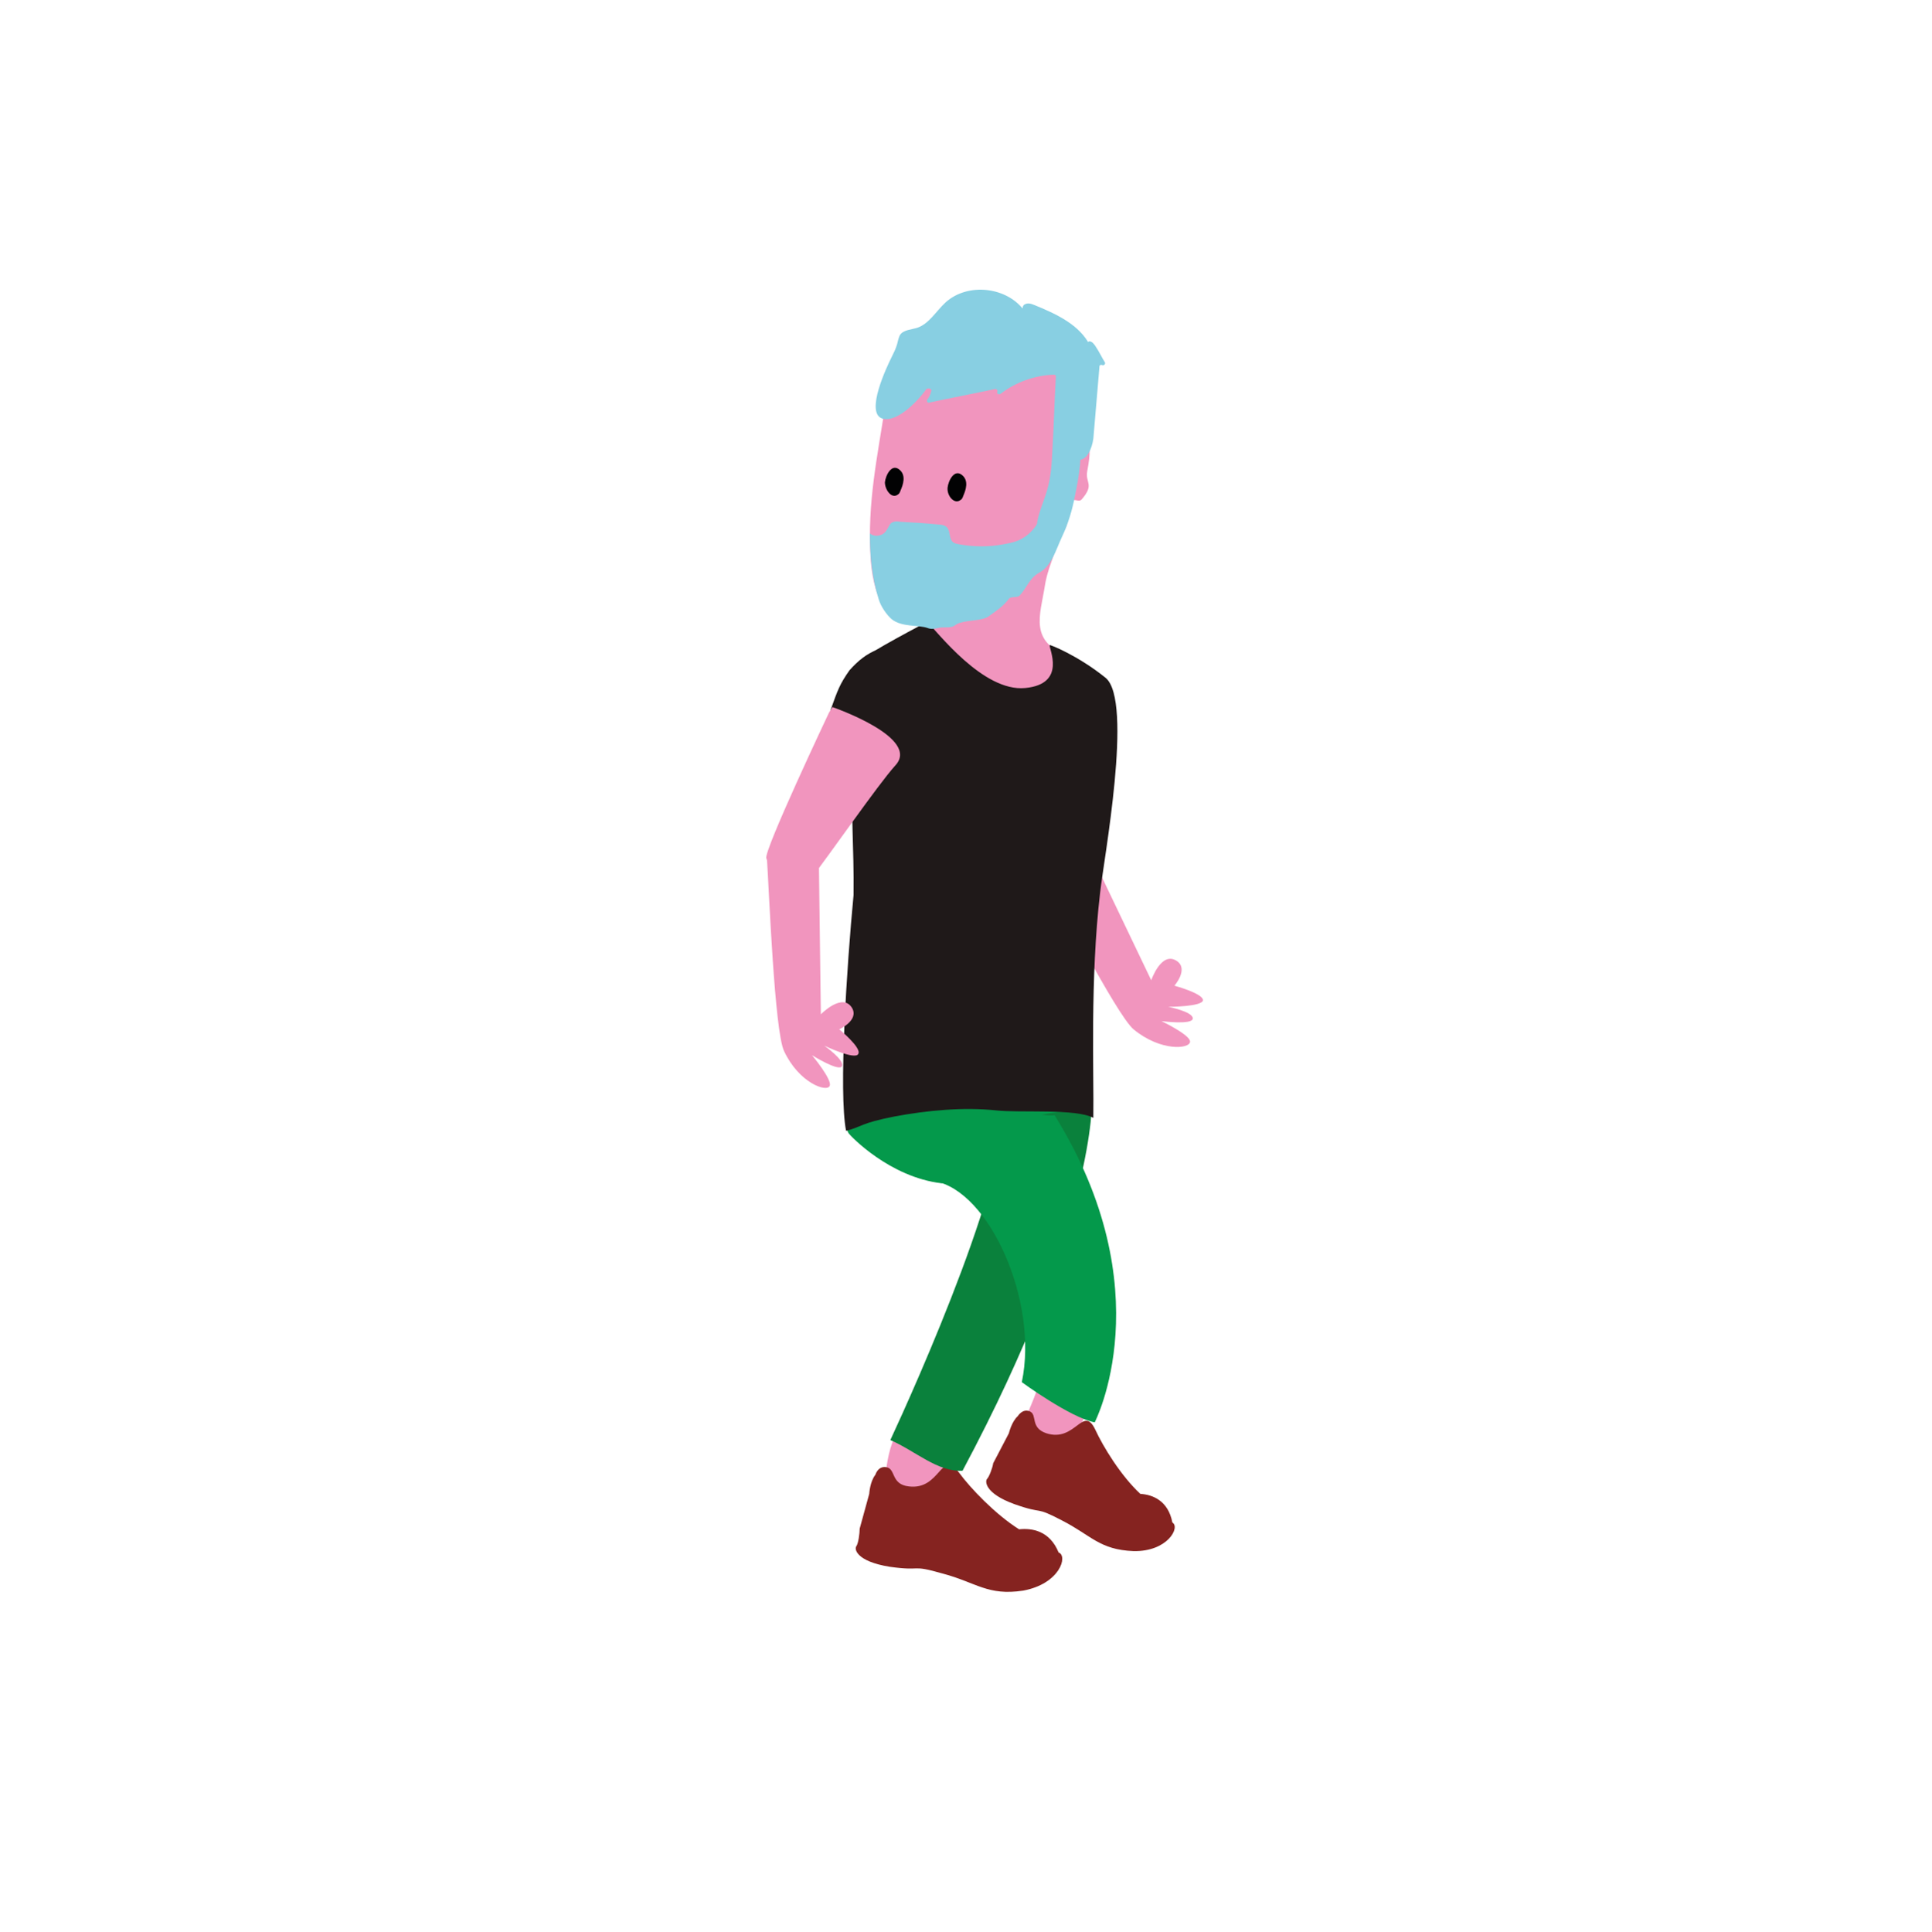
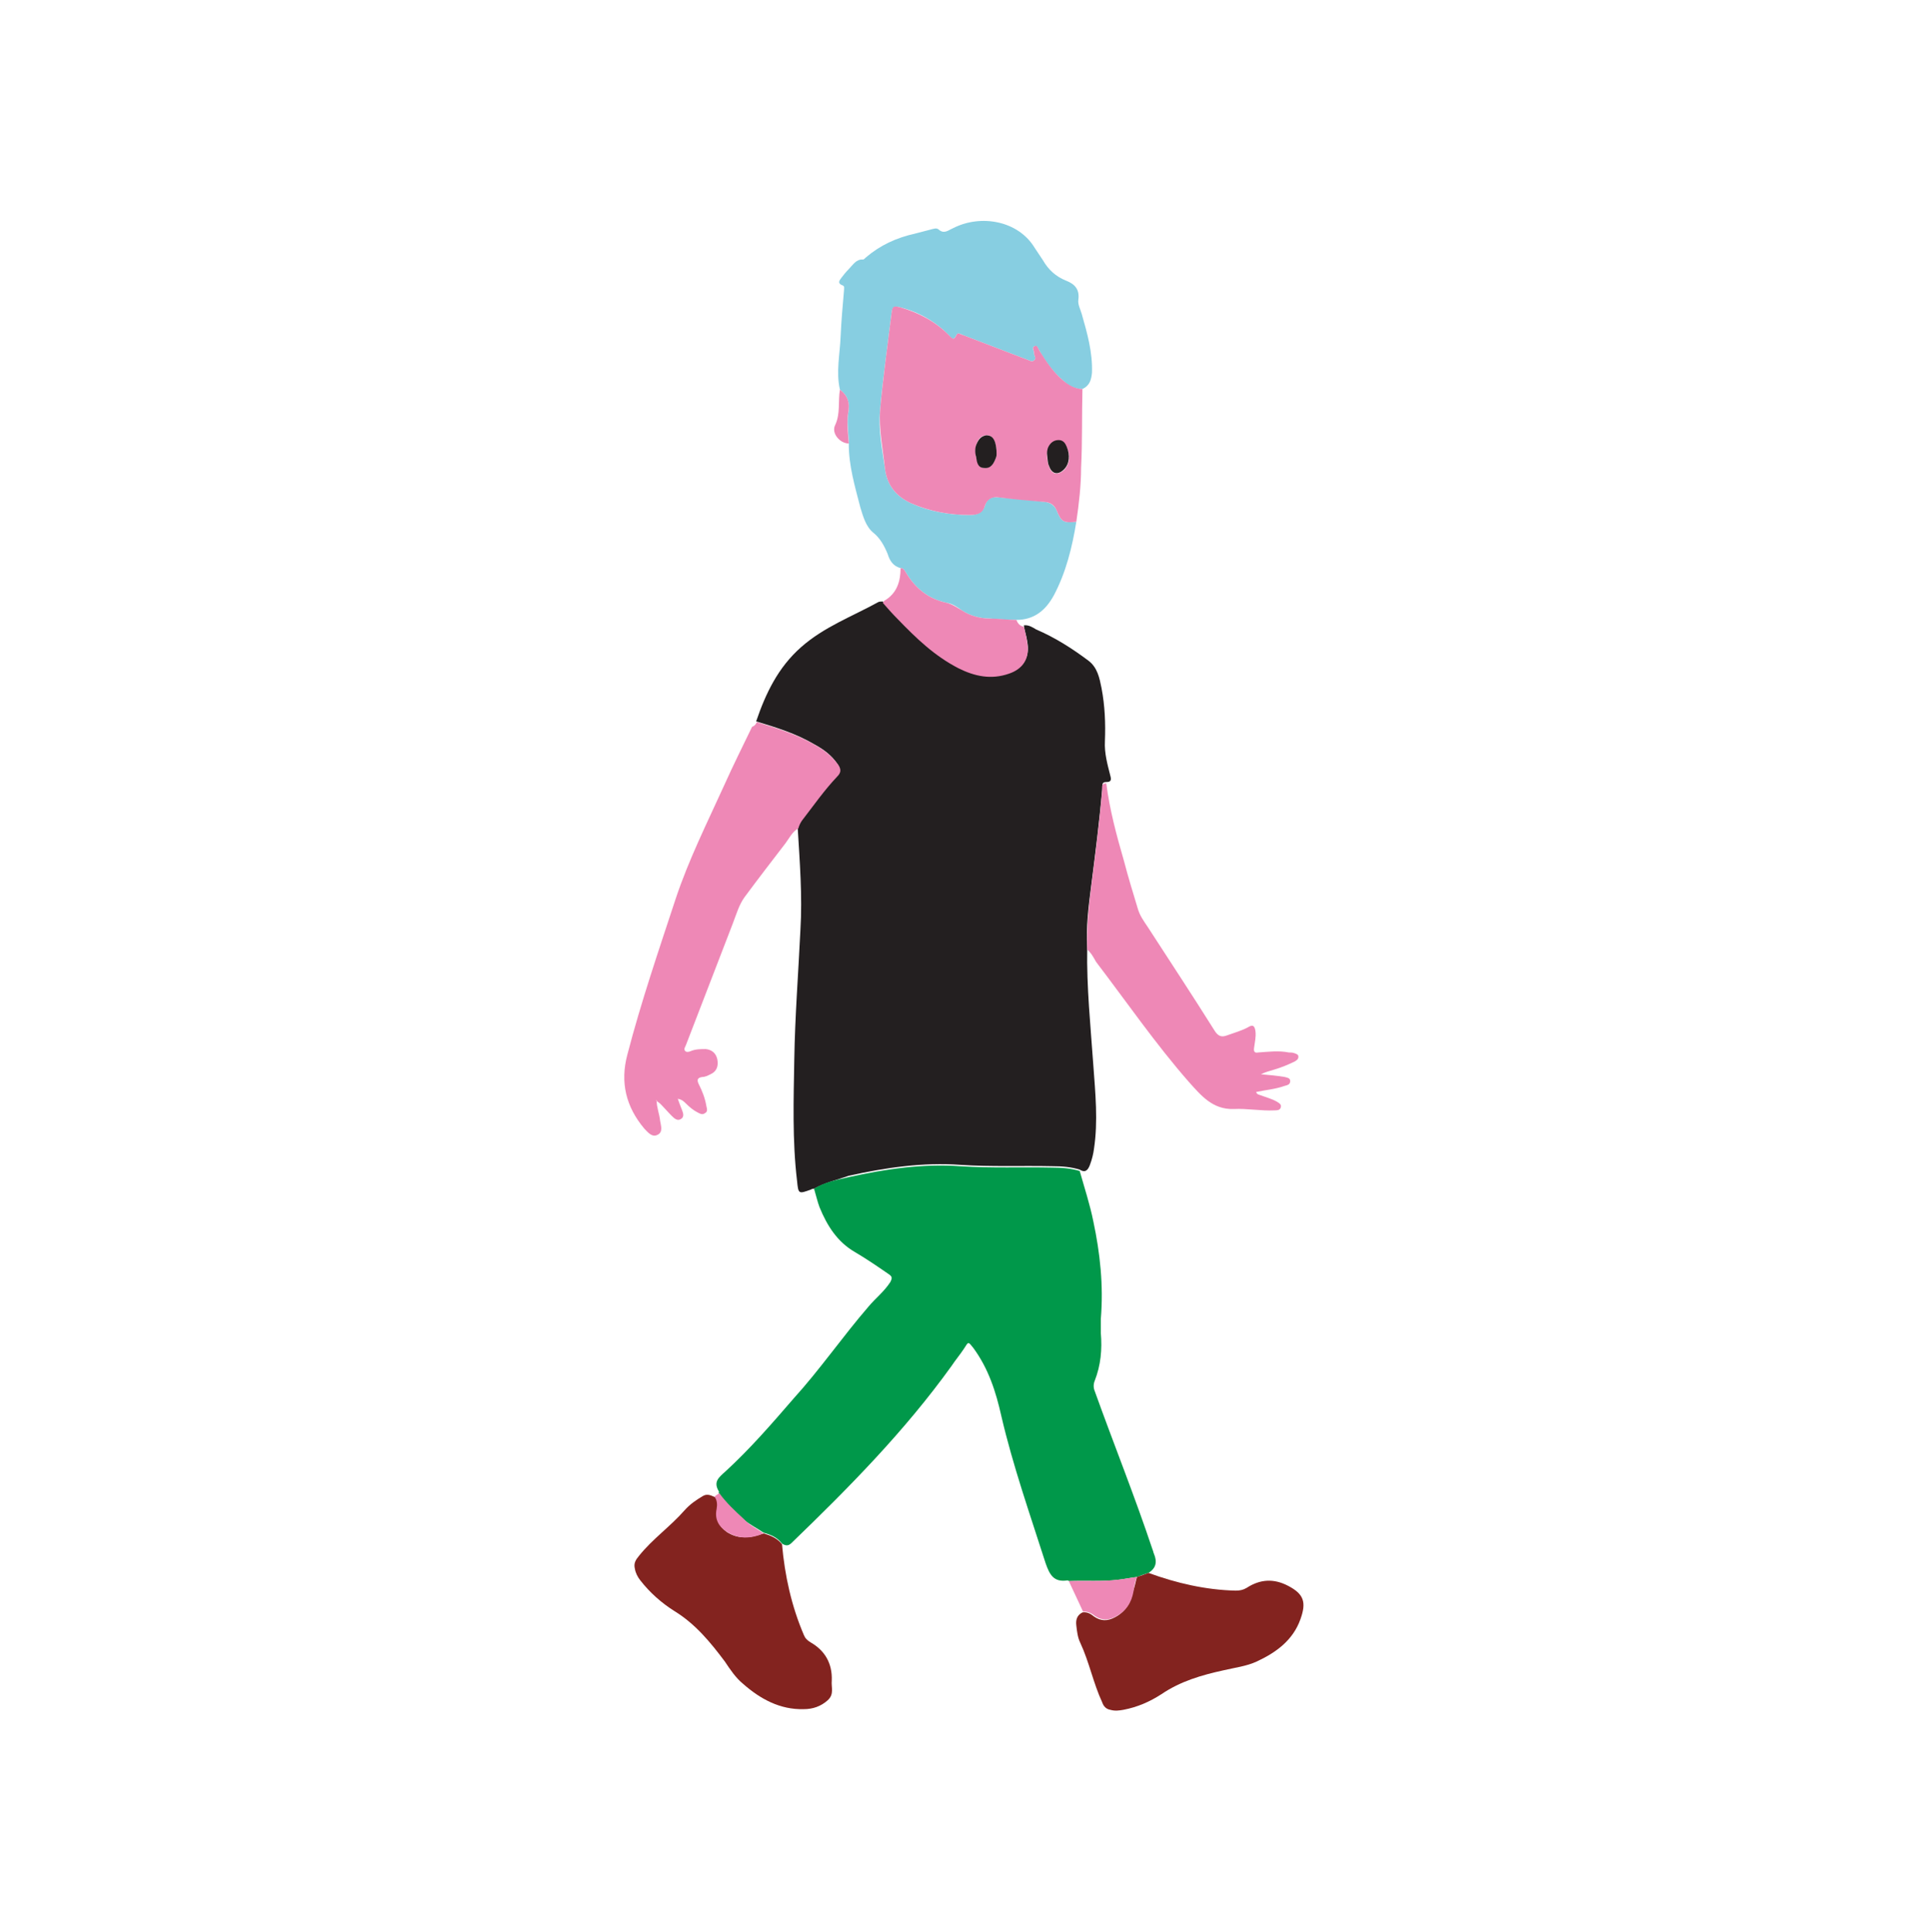
<svg xmlns="http://www.w3.org/2000/svg" version="1.1" id="Capa_1" x="0px" y="0px" viewBox="0 0 283.5 283.5" style="enable-background:new 0 0 283.5 283.5;" xml:space="preserve">
  <style type="text/css">
- 	.st0{fill:#F195BE;}
- 	.st1{fill:#852320;}
- 	.st2{fill:#0A813C;}
- 	.st3{fill:#1F1919;}
- 	.st4{fill:#04994B;}
- 	.st5{fill:#88CFE2;}
- 	.st6{fill:#020203;}
+ 	.st0{fill:#231F20;}
+ 	.st1{fill:#00984A;}
+ 	.st2{fill:#87CEE1;}
+ 	.st3{fill:#EE88B6;}
+ 	.st4{fill:#83231F;}
</style>
  <g>
-     <path class="st0" d="M141.1,212.3c-1.4-1-2.9-1.1-5.2-1.2c-1,0-2.2-0.1-3.5,0.4c-0.3,0.1-0.8-0.4-1.2-0.2c-0.7,1.4-1.3,4.7-1.2,6.3   c0.3,3.3,8.6,0.6,9.7-0.6c0.9-0.9-0.9-0.2-0.1-1.8C139.2,215.5,140.5,213.3,141.1,212.3z" />
-     <path class="st1" d="M155.4,227.9c-1.3-3.2-3.9-3.6-5.8-3.4c-3.5-2.2-7.2-6.1-8.8-8.3c-2.7-3.6-2.7,2.6-7.4,2   c-2.6-0.3-1.9-2.5-3.2-2.8s-1.7,1.1-1.7,1.1c-0.8,1-0.9,2.8-0.9,2.8l-1.4,5.1c0,0.7-0.2,2.2-0.5,2.6c-0.3,0.4,0,2.2,4.9,3   c5,0.7,2.9-0.4,7.8,1c4.9,1.3,6.6,3.3,11.8,2.5C155.6,232.5,156.8,228.4,155.4,227.9z M127.1,224.8c0.1,0.2,0.2,0.3,0.4,0.5   C127.3,225.1,127.2,224.9,127.1,224.8z" />
+     <path class="st0" d="M119.5,174.5c-0.1,0-0.3,0-0.4,0.1c-1.9,0.7-1.9,0.7-2.1-1.3c-0.7-5.9-0.5-11.9-0.4-17.8   c0.1-6.3,0.6-12.7,0.9-19c0.3-5-0.1-10-0.4-15c0.1-0.4,0.3-0.7,0.5-1.1c1.7-2.2,3.3-4.4,5.2-6.5c0.6-0.7,0.6-1.1,0.1-1.8   c-0.8-1.2-2-2.1-3.3-2.8c-2.7-1.6-5.6-2.5-8.6-3.4c1.4-4.1,3.2-7.9,6.6-10.9c3.4-3,7.5-4.5,11.3-6.6c0.2-0.1,0.4-0.1,0.7-0.1   c0.7,0.8,1.4,1.6,2.2,2.4c2.7,2.8,5.4,5.4,8.9,7.2c2.3,1.2,4.8,1.7,7.4,0.8c2.2-0.7,3.1-2.3,2.7-4.5c-0.1-0.8-0.4-1.6-0.5-2.4   c0.7-0.1,1.3,0.3,1.8,0.6c2.8,1.2,5.3,2.8,7.7,4.6c1.3,1,1.6,2.5,1.9,4c0.5,2.6,0.6,5.2,0.5,7.8c-0.1,1.8,0.4,3.5,0.8,5.1   c0.2,0.7,0,0.9-0.6,0.9c-0.8,0-0.5,0.6-0.6,1c-0.4,4.7-1,9.4-1.6,14.1c-0.4,3.1-0.8,6.2-0.6,9.3c-0.1,5.7,0.5,11.5,0.9,17.2   c0.3,4.1,0.7,8.2,0.1,12.2c-0.1,0.8-0.3,1.6-0.6,2.4c-0.3,0.8-0.7,1.2-1.5,0.7c-1.3-0.4-2.6-0.5-4-0.5c-4.5-0.1-9,0.1-13.5-0.2   c-5.5-0.4-11,0.4-16.4,1.6C122.9,173.2,121.1,173.6,119.5,174.5z" />
+     <path class="st1" d="M119.5,174.5c1.6-1,3.4-1.3,5.1-1.7c5.4-1.2,10.9-2,16.4-1.6c4.5,0.3,9,0.1,13.5,0.2c1.3,0,2.7,0.1,4,0.5   c0.7,2.5,1.5,4.9,2,7.4c1,4.7,1.5,9.4,1.1,14.3c0,0.7,0,1.4,0,2.1c0.2,2.4,0,4.7-0.9,7c-0.2,0.5-0.2,1,0,1.5   c2.8,7.8,5.9,15.5,8.5,23.3c0.1,0.2,0.1,0.4,0.2,0.6c0.5,1.2,0.3,2.1-0.8,2.8c-0.6,0.2-1.2,0.4-1.7,0.6c-0.9,0.1-1.8,0.3-2.7,0.4   c-2.4,0.3-4.8,0.1-7.2,0.2c-0.1,0-0.2-0.1-0.3-0.1c-2,0.3-2.6-0.8-3.2-2.5c-2.3-7.2-4.8-14.3-6.5-21.6c-0.8-3.6-1.9-7-4.1-10   c-0.8-1-0.7-1-1.4,0.1c-0.6,0.9-1.2,1.6-1.8,2.5c-6.9,9.6-15.1,17.9-23.5,26c-0.5,0.5-0.9,0.4-1.4,0.1c-0.7-0.9-1.6-1.3-2.7-1.6   c-1-0.7-2.1-1.2-3-2c-1.3-1.2-2.6-2.4-3.6-3.8c0-0.1,0.1-0.2,0-0.3c-0.8-1.4,0-2,1-2.9c3.6-3.3,6.8-7,10-10.7   c3.9-4.3,7.2-9.1,11-13.5c1-1.2,2.3-2.2,3.2-3.6c0.3-0.6,0.3-0.8-0.3-1.2c-1.6-1.1-3.2-2.2-4.9-3.2c-2.6-1.5-4.1-3.9-5.2-6.6   C120,176.4,119.8,175.5,119.5,174.5z" />
+     <path class="st2" d="M123.3,57.2c-0.6-2.6,0-5.2,0.1-7.8c0.1-2.3,0.3-4.5,0.5-6.8c0-0.3,0.1-0.6-0.2-0.7c-0.8-0.3-0.5-0.7-0.2-1.1   c0.3-0.4,0.7-0.9,1.1-1.3c0.6-0.6,1.1-1.5,2.1-1.4c0.1,0,0.3-0.2,0.4-0.3c2.1-1.8,4.5-2.9,7.2-3.5c0.8-0.2,1.5-0.4,2.3-0.6   c0.4-0.1,0.9-0.3,1.2,0c0.8,0.7,1.4,0.1,2.1-0.2c4.1-2.1,9.6-1.1,12,2.9c0.4,0.6,0.8,1.2,1.2,1.8c0.8,1.4,1.9,2.4,3.4,3   c1.3,0.5,2,1.3,1.8,2.8c-0.1,0.7,0.3,1.4,0.5,2.1c0.8,2.8,1.6,5.6,1.5,8.6c-0.1,1-0.3,1.9-1.4,2.4c-1.2,0-2.1-0.5-2.9-1.3   c-1.4-1.2-2.5-2.7-3.4-4.3c-0.2-0.3-0.3-0.8-0.7-0.7c-0.5,0.2-0.1,0.7-0.1,1c0,0,0,0.1,0,0.1c0,0.3,0.4,0.7,0,1   c-0.3,0.3-0.7,0-1-0.1c-3.1-1.2-6.3-2.4-9.4-3.6c-0.3-0.1-0.8-0.5-1,0c-0.4,0.9-0.8,0.4-1.1,0c-2-2-4.4-3.4-7.2-4.1   c-0.7-0.2-1.1-0.1-1.2,0.7c-0.3,2.4-0.6,4.8-0.9,7.1c-0.3,2.4-0.6,4.8-0.8,7.3c-0.3,2.9,0.3,5.7,0.7,8.5c0.3,2.6,1.7,4.2,3.9,5.2   c2.7,1.2,5.6,1.7,8.6,1.7c1.1,0,1.9-0.4,2.2-1.4c0.3-1,0.9-1.3,1.9-1.2c2.3,0.2,4.7,0.4,7,0.7c0.7,0.1,1.3,0.5,1.6,1.2   c0.7,1.7,1,1.9,2.9,1.7c-0.6,3.7-1.5,7.4-3.3,10.8c-1.2,2.2-2.9,3.6-5.5,3.6c-1.3,0-2.6-0.1-3.9-0.2c-1.4,0-2.9-0.4-4.1-1.2   c-0.7-0.5-1.4-1-2.2-1.1c-2.8-0.6-4.7-2.2-6.1-4.6c-0.2-0.3-0.3-0.5-0.7-0.5c-1.1-0.3-1.6-1.1-1.9-2.1c-0.5-1.2-1.1-2.3-2.1-3.1   c-1.1-0.9-1.5-2.4-1.9-3.7c-0.8-3.1-1.7-6.1-1.7-9.3c0-1.5-0.3-3-0.1-4.4C124.8,59.2,124.5,58.1,123.3,57.2z" />
+     <path class="st3" d="M158,76.6c-1.9,0.2-2.2,0-2.9-1.7c-0.3-0.7-0.8-1.1-1.6-1.2c-2.3-0.2-4.7-0.4-7-0.7c-0.9-0.1-1.6,0.3-1.9,1.2   c-0.3,1.1-1,1.4-2.2,1.4c-3,0-5.8-0.5-8.6-1.7c-2.2-1-3.6-2.6-3.9-5.2c-0.3-2.8-0.9-5.7-0.7-8.5c0.2-2.4,0.5-4.8,0.8-7.3   c0.3-2.4,0.6-4.8,0.9-7.1c0.1-0.9,0.4-0.9,1.2-0.7c2.8,0.8,5.2,2.1,7.2,4.1c0.4,0.4,0.7,0.9,1.1,0c0.2-0.5,0.6-0.1,1,0   c3.1,1.2,6.3,2.4,9.4,3.6c0.3,0.1,0.7,0.4,1,0.1c0.4-0.3,0-0.7,0-1c0,0,0-0.1,0-0.1c0-0.4-0.4-0.8,0.1-1c0.4-0.2,0.5,0.4,0.7,0.7   c1,1.6,2,3.1,3.4,4.3c0.8,0.7,1.8,1.3,2.9,1.3c-0.1,3.9,0,7.7-0.2,11.6C158.7,71.2,158.4,73.9,158,76.6z M153.7,66.6   c0,0.8,0.1,1.4,0.3,1.9c0.4,1.2,1.3,1.3,2.2,0.5c0.8-0.8,1-2.1,0.4-3.3c-0.2-0.5-0.5-1-1.2-1c-0.7,0-1.2,0.4-1.5,1   C153.8,66.1,153.7,66.5,153.7,66.6z M146.3,66.6c0-0.7-0.1-1.1-0.2-1.6c-0.3-0.6-0.6-1.2-1.3-1.1c-0.7,0-1.2,0.5-1.4,1.2   c-0.3,0.7-0.2,1.4-0.1,2c0.2,0.7,0.3,1.6,1.2,1.6c1,0,1.4-0.7,1.7-1.5C146.3,67,146.3,66.7,146.3,66.6z" />
+     <path class="st3" d="M111.1,106c2.9,0.9,5.9,1.8,8.6,3.4c1.3,0.7,2.4,1.6,3.3,2.8c0.5,0.7,0.5,1.2-0.1,1.8c-1.9,2-3.5,4.3-5.2,6.5   c-0.2,0.3-0.4,0.7-0.5,1.1c-0.9,0.5-1.3,1.4-1.9,2.2c-2,2.6-4,5.2-6,7.9c-0.8,1.1-1.2,2.5-1.7,3.8c-2.3,6-4.6,11.9-6.9,17.9   c-0.1,0.3-0.4,0.6-0.1,0.9c0.2,0.2,0.6,0.1,0.8,0c0.7-0.3,1.5-0.3,2.2-0.3c0.9,0.1,1.5,0.6,1.7,1.5c0.2,1-0.1,1.8-1,2.2   c-0.4,0.2-0.8,0.4-1.2,0.4c-0.8,0.1-0.8,0.5-0.5,1.1c0.5,1,0.9,2,1.1,3.2c0.1,0.4,0.2,0.8-0.2,1c-0.4,0.3-0.7,0.1-1.1-0.1   c-0.6-0.3-1.2-0.8-1.7-1.3c-0.3-0.3-0.6-0.6-1.2-0.7c0.2,0.6,0.4,1.1,0.6,1.6c0.2,0.5,0.4,1.1-0.2,1.4c-0.5,0.3-1-0.2-1.3-0.5   c-0.6-0.6-1.1-1.2-1.7-1.8c-0.1-0.1-0.3-0.2-0.5-0.4c0,0,0-0.1,0-0.1c0,0,0,0-0.1,0c0,0,0.1,0.1,0.1,0.1c0,1,0.4,1.9,0.5,2.9   c0.1,0.7,0.5,1.7-0.4,2.1c-0.8,0.4-1.4-0.4-1.9-0.9c-2.7-3.2-3.6-6.8-2.5-10.9c2-7.7,4.6-15.3,7.1-22.9c1.9-5.7,4.6-11.1,7.1-16.6   c1.3-2.9,2.7-5.7,4.1-8.6C110.9,106.5,111,106.2,111.1,106z" />
+     <path class="st4" d="M112.1,225.1c1,0.3,2,0.7,2.7,1.6c0.4,4.6,1.4,9.1,3.2,13.3c0.2,0.5,0.5,0.8,1,1.1c2.1,1.2,3.2,3.1,3.1,5.6   c-0.1,1,0.4,2-0.6,2.9c-1,0.9-2.2,1.3-3.5,1.3c-3.5,0.1-6.4-1.5-8.9-3.7c-1.1-0.9-1.9-2.1-2.7-3.3c-2.1-2.8-4.3-5.5-7.4-7.4   c-1.9-1.2-3.6-2.7-5-4.5c-0.4-0.5-0.7-1.1-0.8-1.7c-0.2-0.8,0.1-1.3,0.6-1.9c2-2.5,4.6-4.3,6.7-6.7c0.8-0.9,1.7-1.5,2.7-2.1   c0.7-0.4,1.3,0,1.8,0.2c0.4,0.5,0.4,1.1,0.3,1.8c-0.3,1.4,0.3,2.5,1.4,3.3C108.4,226,110.2,225.8,112.1,225.1z" />
+     <path class="st4" d="M166.9,231.5c0.6-0.2,1.2-0.4,1.7-0.6c4.1,1.5,8.4,2.5,12.8,2.6c0.6,0,1.1-0.1,1.6-0.4c2-1.3,4-1.4,6.1-0.3   c2.3,1.2,2.7,2.4,1.8,4.9c-1.1,3.1-3.6,4.9-6.4,6.2c-1.5,0.7-3.2,0.9-4.9,1.3c-3.2,0.7-6.3,1.6-9.1,3.5c-1.7,1.1-3.5,1.9-5.6,2.3   c-0.6,0.1-1.2,0.2-1.9,0c-0.6-0.1-1-0.5-1.2-1.1c-1.3-2.8-1.9-5.9-3.2-8.7c-0.4-0.8-0.5-1.7-0.6-2.6c-0.1-0.8,0.1-1.5,0.9-1.9   c0.7-0.1,1.2,0.2,1.7,0.6c1,0.7,2,0.7,3.1,0.1c1.5-0.8,2.3-2.1,2.6-3.7C166.6,232.9,166.7,232.2,166.9,231.5z" />
+     <path class="st3" d="M159.6,139.4c-0.1-3.1,0.2-6.2,0.6-9.3c0.6-4.7,1.2-9.4,1.6-14.1c0-0.4-0.2-1,0.6-1c0.5,3.9,1.5,7.6,2.6,11.4   c0.6,2.3,1.3,4.6,2,6.9c0.3,1.1,0.9,1.9,1.5,2.8c3.3,5.1,6.6,10.1,9.8,15.2c0.5,0.8,1,1,1.8,0.7c1.1-0.4,2.2-0.7,3.1-1.2   c0.8-0.5,1-0.1,1.1,0.6c0.1,0.8-0.1,1.6-0.2,2.4c-0.1,0.6,0.1,0.8,0.6,0.7c1.5-0.1,3-0.3,4.5,0c0.3,0,0.5,0,0.8,0.1   c0.3,0.1,0.6,0.2,0.6,0.5c0,0.4-0.2,0.5-0.5,0.7c-1,0.5-2,0.9-3,1.2c-0.7,0.2-1.4,0.4-2,0.7c1.2,0.1,2.3,0.2,3.5,0.4   c0.3,0.1,0.8,0.1,0.8,0.6c0,0.5-0.4,0.6-0.8,0.7c-1.4,0.5-2.8,0.6-4.2,0.9c0.1,0.4,0.5,0.4,0.7,0.5c0.8,0.3,1.6,0.5,2.3,0.9   c0.3,0.2,0.8,0.4,0.6,0.9c-0.1,0.4-0.6,0.4-0.9,0.4c-2,0.1-4-0.3-6-0.2c-3.1,0.1-4.8-2-6.6-4c-4.9-5.6-9.1-11.7-13.6-17.6   C160.5,140.5,160.2,139.9,159.6,139.4z" />
+     <path class="st3" d="M132.2,83.4c0.4,0,0.5,0.2,0.7,0.5c1.4,2.4,3.3,4,6.1,4.6c0.8,0.2,1.5,0.7,2.2,1.1c1.2,0.8,2.7,1.2,4.1,1.2   c1.3,0,2.6,0.2,3.9,0.2c0.2,0.5,0.5,0.9,1.1,1c0.2,0.8,0.4,1.6,0.5,2.4c0.4,2.2-0.6,3.8-2.7,4.5c-2.6,0.9-5,0.4-7.4-0.8   c-3.5-1.8-6.2-4.4-8.9-7.2c-0.8-0.8-1.5-1.6-2.2-2.4c0.1-0.1,0.1-0.2,0.2-0.3C131.7,87.1,132.2,85.3,132.2,83.4z" />
+     <path class="st3" d="M166.9,231.5c-0.3,0.7-0.4,1.4-0.5,2.1c-0.3,1.7-1.1,2.9-2.6,3.7c-1.1,0.6-2.1,0.6-3.1-0.1   c-0.5-0.4-1.1-0.7-1.7-0.6c-0.7-1.5-1.4-3-2.1-4.5c2.4-0.1,4.8,0.1,7.2-0.2C165.1,231.8,166,231.6,166.9,231.5z" />
+     <path class="st3" d="M112.1,225.1c-1.9,0.8-3.7,0.9-5.5-0.3c-1.2-0.8-1.7-1.9-1.4-3.3c0.1-0.6,0.1-1.2-0.3-1.8   c0.2-0.2,0.4-0.3,0.7-0.5c1,1.4,2.3,2.6,3.6,3.8C110,223.9,111.1,224.4,112.1,225.1z" />
+     <path class="st3" d="M123.3,57.2c1.2,0.9,1.5,2,1.2,3.5c-0.2,1.4,0,3,0.1,4.4c-1.3,0-2.6-1.5-2-2.7C123.4,60.7,123,58.9,123.3,57.2   z" />
+     <path class="st0" d="M153.7,66.6c0-0.1,0-0.6,0.2-1c0.3-0.6,0.8-1,1.5-1c0.7,0,1,0.5,1.2,1c0.5,1.2,0.4,2.5-0.4,3.3   c-0.9,0.9-1.8,0.7-2.2-0.5C153.8,68,153.8,67.5,153.7,66.6z" />
+     <path class="st0" d="M146.3,66.6c0,0.1,0,0.4-0.1,0.6c-0.3,0.8-0.7,1.6-1.7,1.5c-1,0-1.1-0.9-1.2-1.6c-0.2-0.7-0.2-1.4,0.1-2   c0.3-0.7,0.7-1.1,1.4-1.2c0.8,0,1.1,0.5,1.3,1.1C146.2,65.4,146.3,65.9,146.3,66.6z" />
  </g>
-   <path class="st2" d="M130.7,211.4c3.7,1.6,6.9,4.7,10.6,4.5c19.7-36.9,19-54.5,19-54.5l-13.3-0.9  C149.7,169.5,134.1,204.1,130.7,211.4z" />
-   <path class="st0" d="M161.7,200.7c-1.1,0.2-0.5,1.3-1.3,1.2c-2.6,0-4.5-0.4-6.8-1.2c0,0,0,0.1-0.1,0.1c-0.1,0.1-0.2,0.1-0.3,0.1  c-1.6,6.1-4.7,11.1-4.7,11.1s3.7,1,9.3-1C157.7,211.1,160.9,205.1,161.7,200.7z" />
-   <path class="st1" d="M172.1,223.5c-0.6-3.2-2.9-4.1-4.7-4.2c-2.9-2.7-5.5-7-6.6-9.4c-1.8-3.8-2.9,1.9-7.2,0.5  c-2.4-0.8-1.3-2.7-2.4-3.2c-1.1-0.5-1.8,0.7-1.8,0.7c-0.9,0.8-1.3,2.5-1.3,2.5l-2.3,4.4c-0.1,0.7-0.6,2-0.9,2.3  c-0.3,0.3-0.4,2.1,4,3.7c4.5,1.6,2.8,0.2,7,2.4c4.3,2.2,5.5,4.3,10.5,4.5C171.4,227.8,173.3,224.2,172.1,223.5z M146.4,215.3  c0.1,0.2,0.2,0.4,0.2,0.5C146.6,215.7,146.5,215.5,146.4,215.3z" />
-   <path class="st0" d="M172.4,144.7c0,0,2.1-2.4,0.4-3.6c-2.3-1.6-3.8,2.8-3.8,2.8L159,123c-2-1.6-6,1-6.7,3.6v0.1  c2.2,4,11.6,22.3,14.1,24.4c4,3.3,8.3,2.9,8.3,1.8c0-1-4.2-3-4.2-3s4.6,0.6,4.6-0.4s-3.6-1.7-3.6-1.7s5.1,0,5.1-1  C176.5,145.8,172.4,144.7,172.4,144.7z" />
-   <path class="st3" d="M134.1,95.9c-4-2-7-0.2-9.4,2.5c-1.4,2-1.7,2.8-2.8,5.9c0,0,9.5,4.2,9.9,8.4c0.2,2.3,4.2-2.7,6.5-8.8  C138.5,100.7,137,97.3,134.1,95.9z" />
-   <path class="st4" d="M152.3,163.8c1.2-0.3,2.4-0.5,3.7-0.6c0.5-0.1,0.5-0.7,0.1-0.8c-6.3-1.9-17.5-4.5-24.3-2.4  c-9.5,2.8-7.4,6.1-7.2,6.4l0,0c0.3,0.4,6,6.4,13.6,7.3c0.2,0,0.5-0.2,0.5-0.4C139.5,167.2,146.9,164.9,152.3,163.8z" />
-   <path class="st4" d="M144.5,162.7c-5.3,1.9-4.7,5.2-7.3,10.7c8,1.4,15.3,17.6,12.8,29.5c0,0,7.1,5.2,10.7,5.9  c0,0,10.1-19.4-5.9-45.1C153.8,164.1,145.7,162.3,144.5,162.7z" />
-   <path class="st0" d="M153.4,85.9c0.5-3.2,2.4-6.2,2.4-9.3c-1.4,0.6-2.6,1.9-3.7,2.8c-1.7,1.4-3.4,2.7-5.2,4.1  c-1.7,1.4-0.4-3.2-2.2-2c-1.1,0.7-4-1.9-5.2-1.3c-0.3,8.5,0.1,9.7-3,11.3c-0.9,2.8-4.4,7.4-5.6,10.1c5.1,3,25.8,8.1,26.4-5.1  C150.9,94.3,152.7,90.4,153.4,85.9z" />
-   <path class="st3" d="M162.3,99.5c-4.1-3.3-8.2-4.9-8.2-4.8c-0.2,0.4,2.6,5.7-3.6,6.3c-6.2,0.6-12.9-8.3-14.4-9.7c0,0-8.5,4.4-10,5.8  c-2.9,5.8-0.3,9.8-0.8,16.1c-0.5,5.7,0.1,11.1,0,18.2c-1,10.5-2.2,28.9-1.1,34.6c2.4-0.6,2-1.1,7.1-2.1c4.8-0.9,10.1-1.4,14.9-0.9  c3.6,0.4,11.7-0.3,14.3,1.1c0.1-6.4-0.5-20.4,1-33.1C162,126.3,166.4,102.9,162.3,99.5z" />
-   <path class="st0" d="M122.2,103.8l-0.5,0.8c0,0-9.7,20.5-9.2,21.4c0.7,2.2,1.4,2.3,3.5,2.8c0.5,0.1,2.4,0.1,3.1,0.1  c2.6-3.3,9.7-13.6,12.3-16.5C135.3,108.3,122.2,103.8,122.2,103.8z" />
-   <path class="st0" d="M123.2,151.1c0,0,2.9-1.3,1.9-3.1c-1.4-2.4-4.6,0.9-4.6,0.9l-0.3-23.2c-1.2-2.3-5.8-1.6-7.6,0.5v0.1  c0.3,4.6,1.1,25.1,2.5,28c2.2,4.7,6.3,6.1,6.7,5.1c0.4-0.9-2.6-4.5-2.6-4.5s4,2.5,4.4,1.6s-2.6-3-2.6-3s4.6,2.2,5,1.2  C126.5,153.8,123.2,151.1,123.2,151.1z" />
-   <path class="st0" d="M159.6,69.2c1.1-5.8-0.7-3.5-0.6-6.7c0.1-2.5,0.3-7.7-1.7-9.3c-2-1.5-4.5-2.3-7-2.8c-4.2-0.8-8.5-0.8-12.6,0.3  c-2.4,0.6-5,1.7-6.3,3.9c-0.8,1.4-1.1,3-1.4,4.6c-1.2,7.9-2.7,14.6-2.2,22.6c0.1,2,0.6,5.3,1.8,6.9c1.7,2.1,4.6,2.7,7.3,3  c1.6-0.6,3.1-1.7,4.5-2.6c1.9-1.2,3.7-2.7,5.6-4.1c1.8-1.3,3.6-2.6,5.4-4c0.8-0.7,1.8-1.4,2.8-1.8c0-0.3,0-0.6-0.1-0.8  c1,0.1,1.6-1.1,1.6-2c0.1-1,0-2,0.6-2.8c0.4-0.5,1.1,0.2,1.5-0.3C160.7,71.1,159.3,70.9,159.6,69.2z" />
-   <path class="st5" d="M136.7,57.4c-0.1,0.5-0.3,0.9-0.6,1.3c-0.1,0.2,0.1,0.5,0.3,0.4c3.2-0.7,6.5-1.3,9.7-2c0.2,0,0.4,0.2,0.3,0.4  l0,0c-0.1,0.3,0.2,0.5,0.5,0.3c2.2-1.7,5-2.7,7.8-2.8c0.2,0,0.3,0.1,0.3,0.3c-0.2,3.5-0.3,7-0.5,10.6c-0.1,2.1-0.2,4.1-0.8,6.1  c-0.6,2.1-1.7,4.1-1.5,6.2c0,0.1,0.1,0.2,0.2,0.2c1.4,0.7,2.9-1.1,3.5-2.6c1-2.6,1.7-5.4,2.1-8.1c0-0.2,0.2-0.3,0.3-0.2  c1.3,0.1,2-1.7,2.2-3.1c0.3-3.5,0.6-7,0.9-10.6c0-0.2,0.2-0.3,0.4-0.2l0,0c0.3,0.1,0.5-0.2,0.4-0.4c-0.5-0.8-0.8-1.5-1.4-2.4  c-0.2-0.3-0.5-0.7-0.9-0.7c-0.4,0.1-0.2,0.9,0.1,0.6c-1.5-3-4.9-4.6-8.1-5.9c-0.5-0.2-1-0.4-1.5-0.1c-0.4,0.2-0.4,1.1,0.1,1.1  c-2.5-3.7-8.4-4.4-11.7-1.4c-1.4,1.3-2.4,3.1-4.1,3.7c-0.9,0.3-2.1,0.3-2.6,1.1c-0.2,0.4-0.3,0.9-0.4,1.3c-0.2,0.7-0.5,1.3-0.8,1.9  c-0.8,1.6-3.8,8-1.5,9c2,0.8,5.1-2.2,6.6-4.3C136.4,56.9,136.8,57.1,136.7,57.4z" />
-   <path class="st5" d="M157.8,72.8c-0.4,2.1-1,4.1-1.9,6s-1.5,4.3-3.4,5.3c-1.4,0.8-1.7,2.1-2.8,3.3c-0.3,0.4-1.3,0.1-1.6,0.5  c-0.8,1.1-1.9,1.8-3,2.6c-1,0.7-3.5,0.5-4.6,1.1c-0.2,0.1-0.4,0.3-0.7,0.4c-0.7,0.2-1.5,0-2.1,0.2c-0.5,0.1-1,0.2-1.5,0  c-1.4-0.5-3.8-0.1-5.3-1.3c-0.8-0.7-1.6-1.9-1.9-2.9c-1-3.2-1.3-6.3-1.3-9.7c0.7,0.6,1.9,0.4,2.4-0.4c0.3-0.4,0.4-0.8,0.7-1.1  c0.4-0.3,0.9-0.3,1.4-0.2c1.9,0.1,3.7,0.2,5.6,0.4c0.4,0,0.9,0.1,1.2,0.4c0.5,0.5,0.3,1.5,0.8,2.1c0.3,0.3,0.6,0.3,1,0.4  c2.2,0.4,4.4,0.4,6.5,0c1.1-0.2,2.1-0.4,3-1c1.8-1.1,2.8-3.3,3.4-5.3c1.2-3.7,2-7.6,2.3-11.5c0.1-0.7,0.7-2.9,1.8-1.7  c0.6,0.6,0.6,2.9,0.7,3.7C158.9,67,158.4,69.9,157.8,72.8z" />
-   <path class="st6" d="M141,73.4c0.2-0.1,0.3-0.3,0.4-0.6c0.4-0.9,0.8-2.2-0.1-3c-1.2-1.1-2.1,0.8-2.2,1.8  C139,72.8,140.1,74.1,141,73.4z" />
-   <path class="st6" d="M131.8,72.6c0.2-0.1,0.3-0.3,0.4-0.6c0.4-0.9,0.8-2.2-0.1-3c-1.2-1.1-2.1,0.8-2.2,1.8  C129.9,71.9,130.9,73.3,131.8,72.6z" />
</svg>
